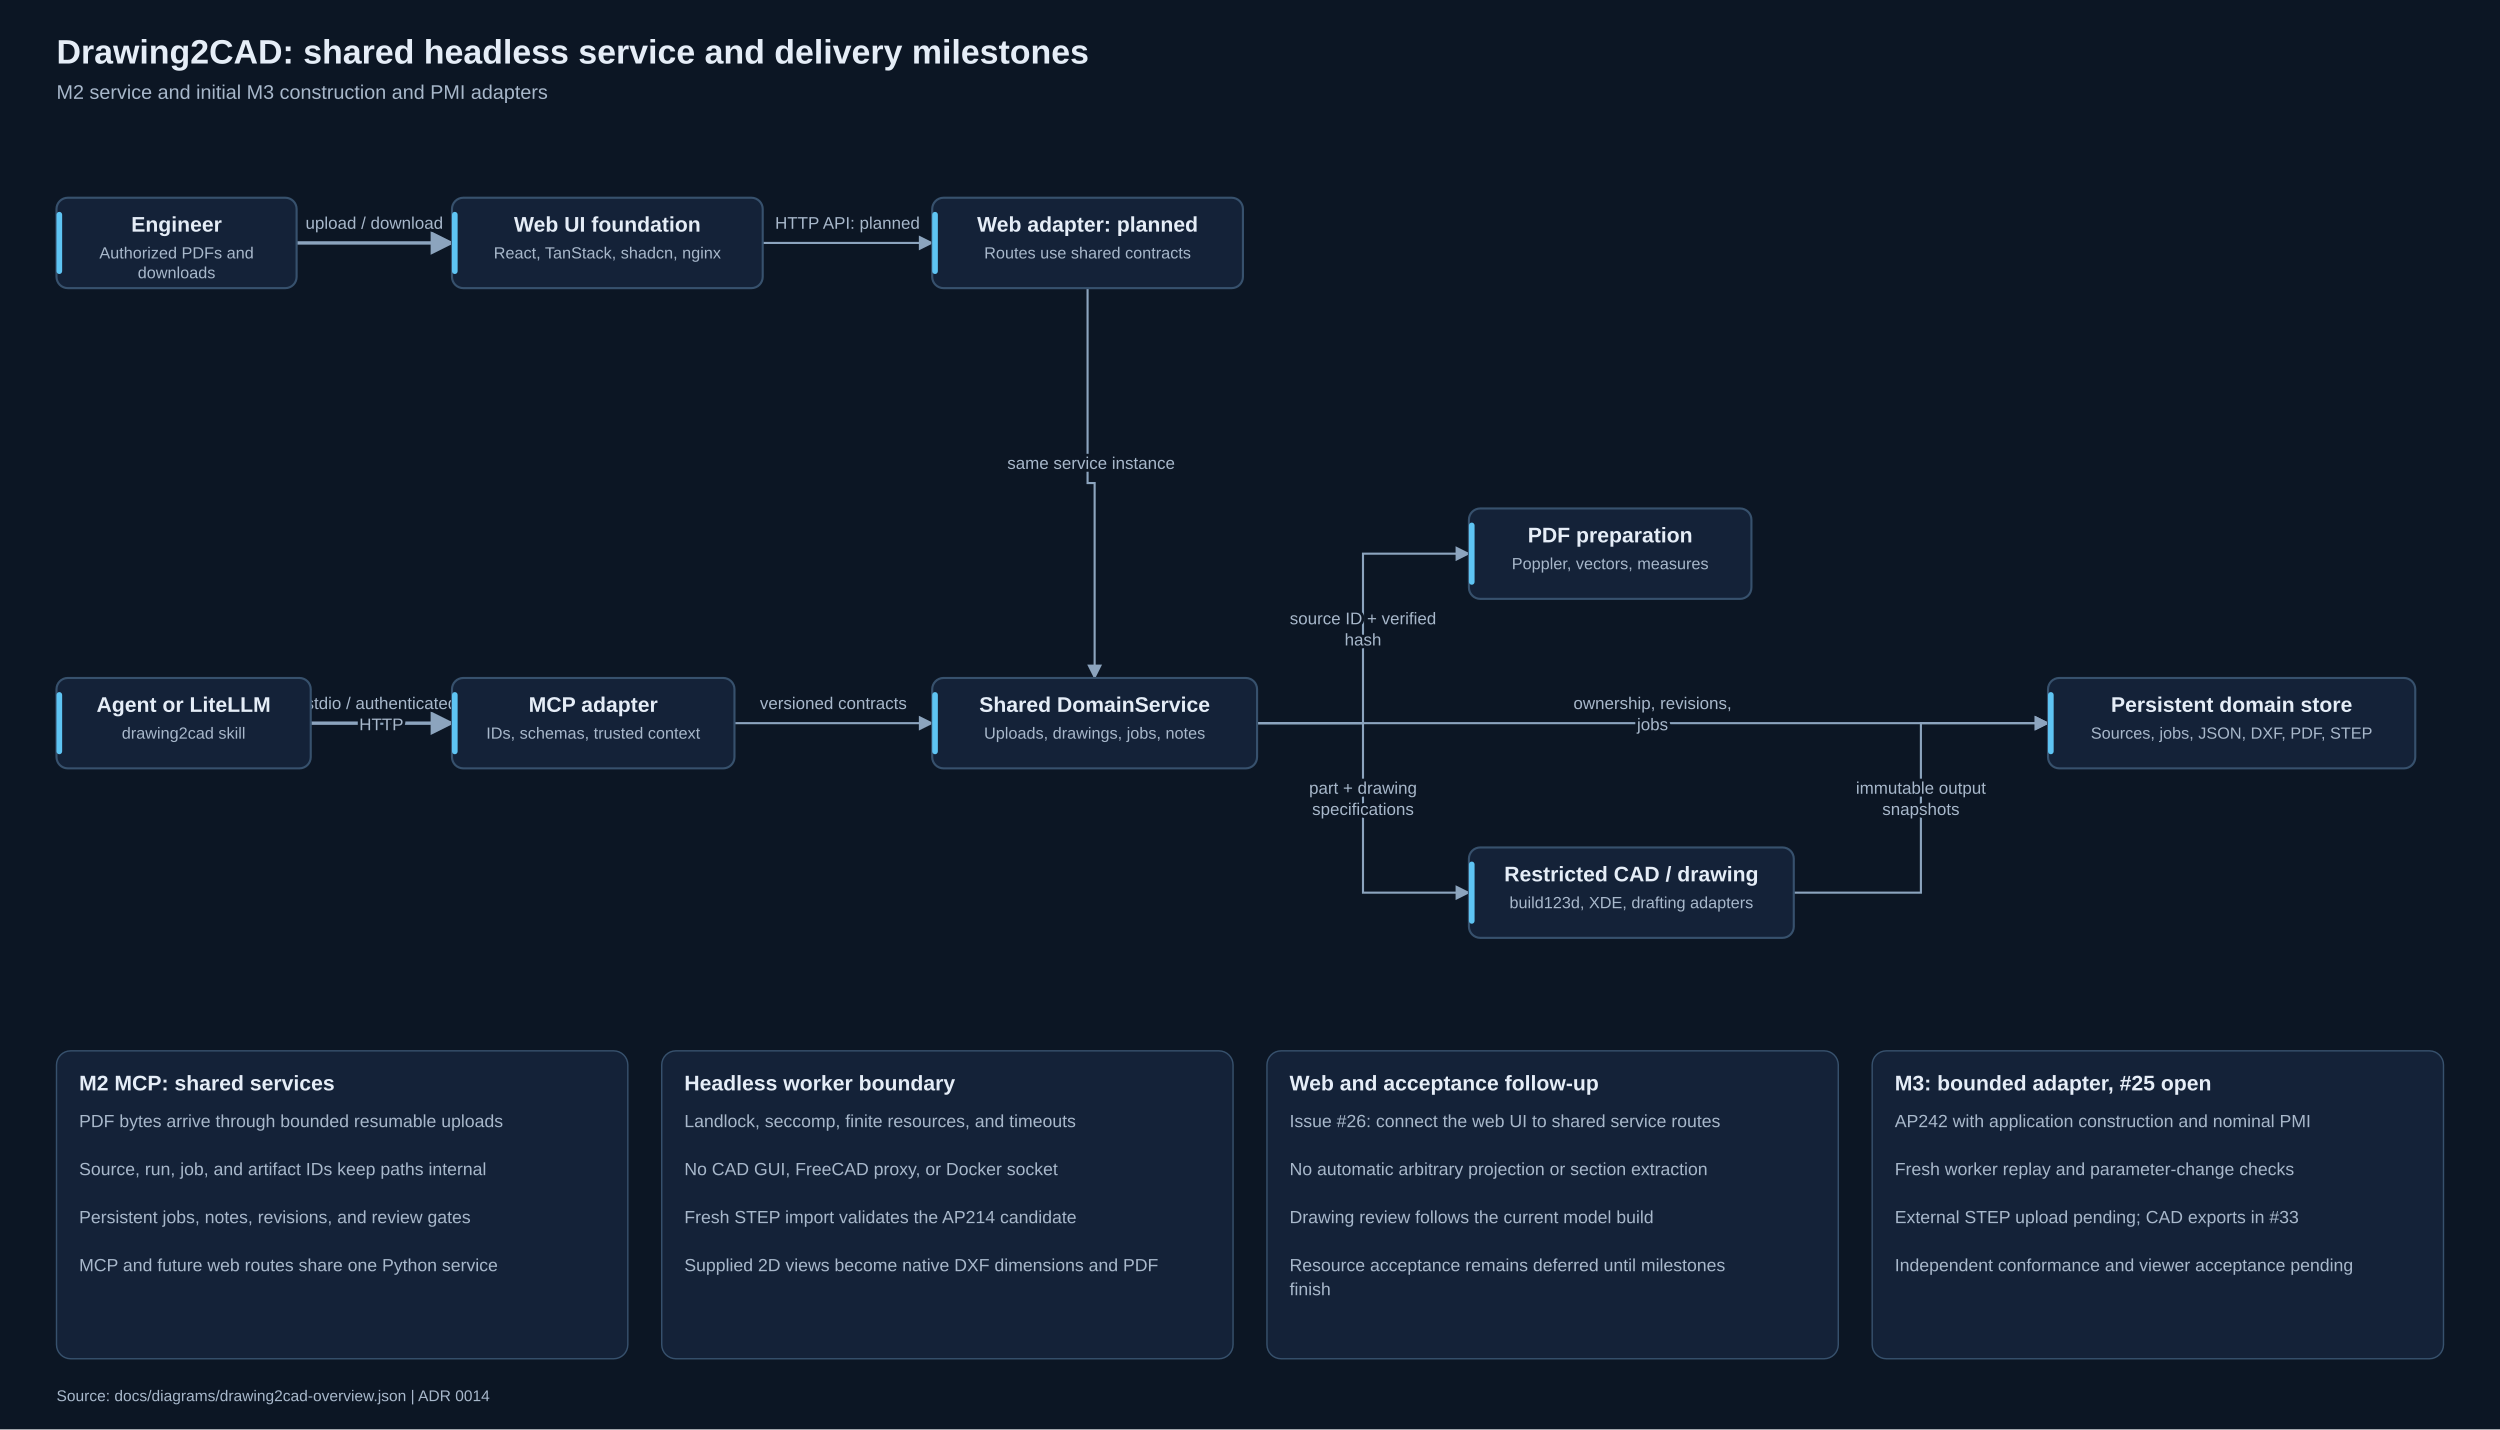
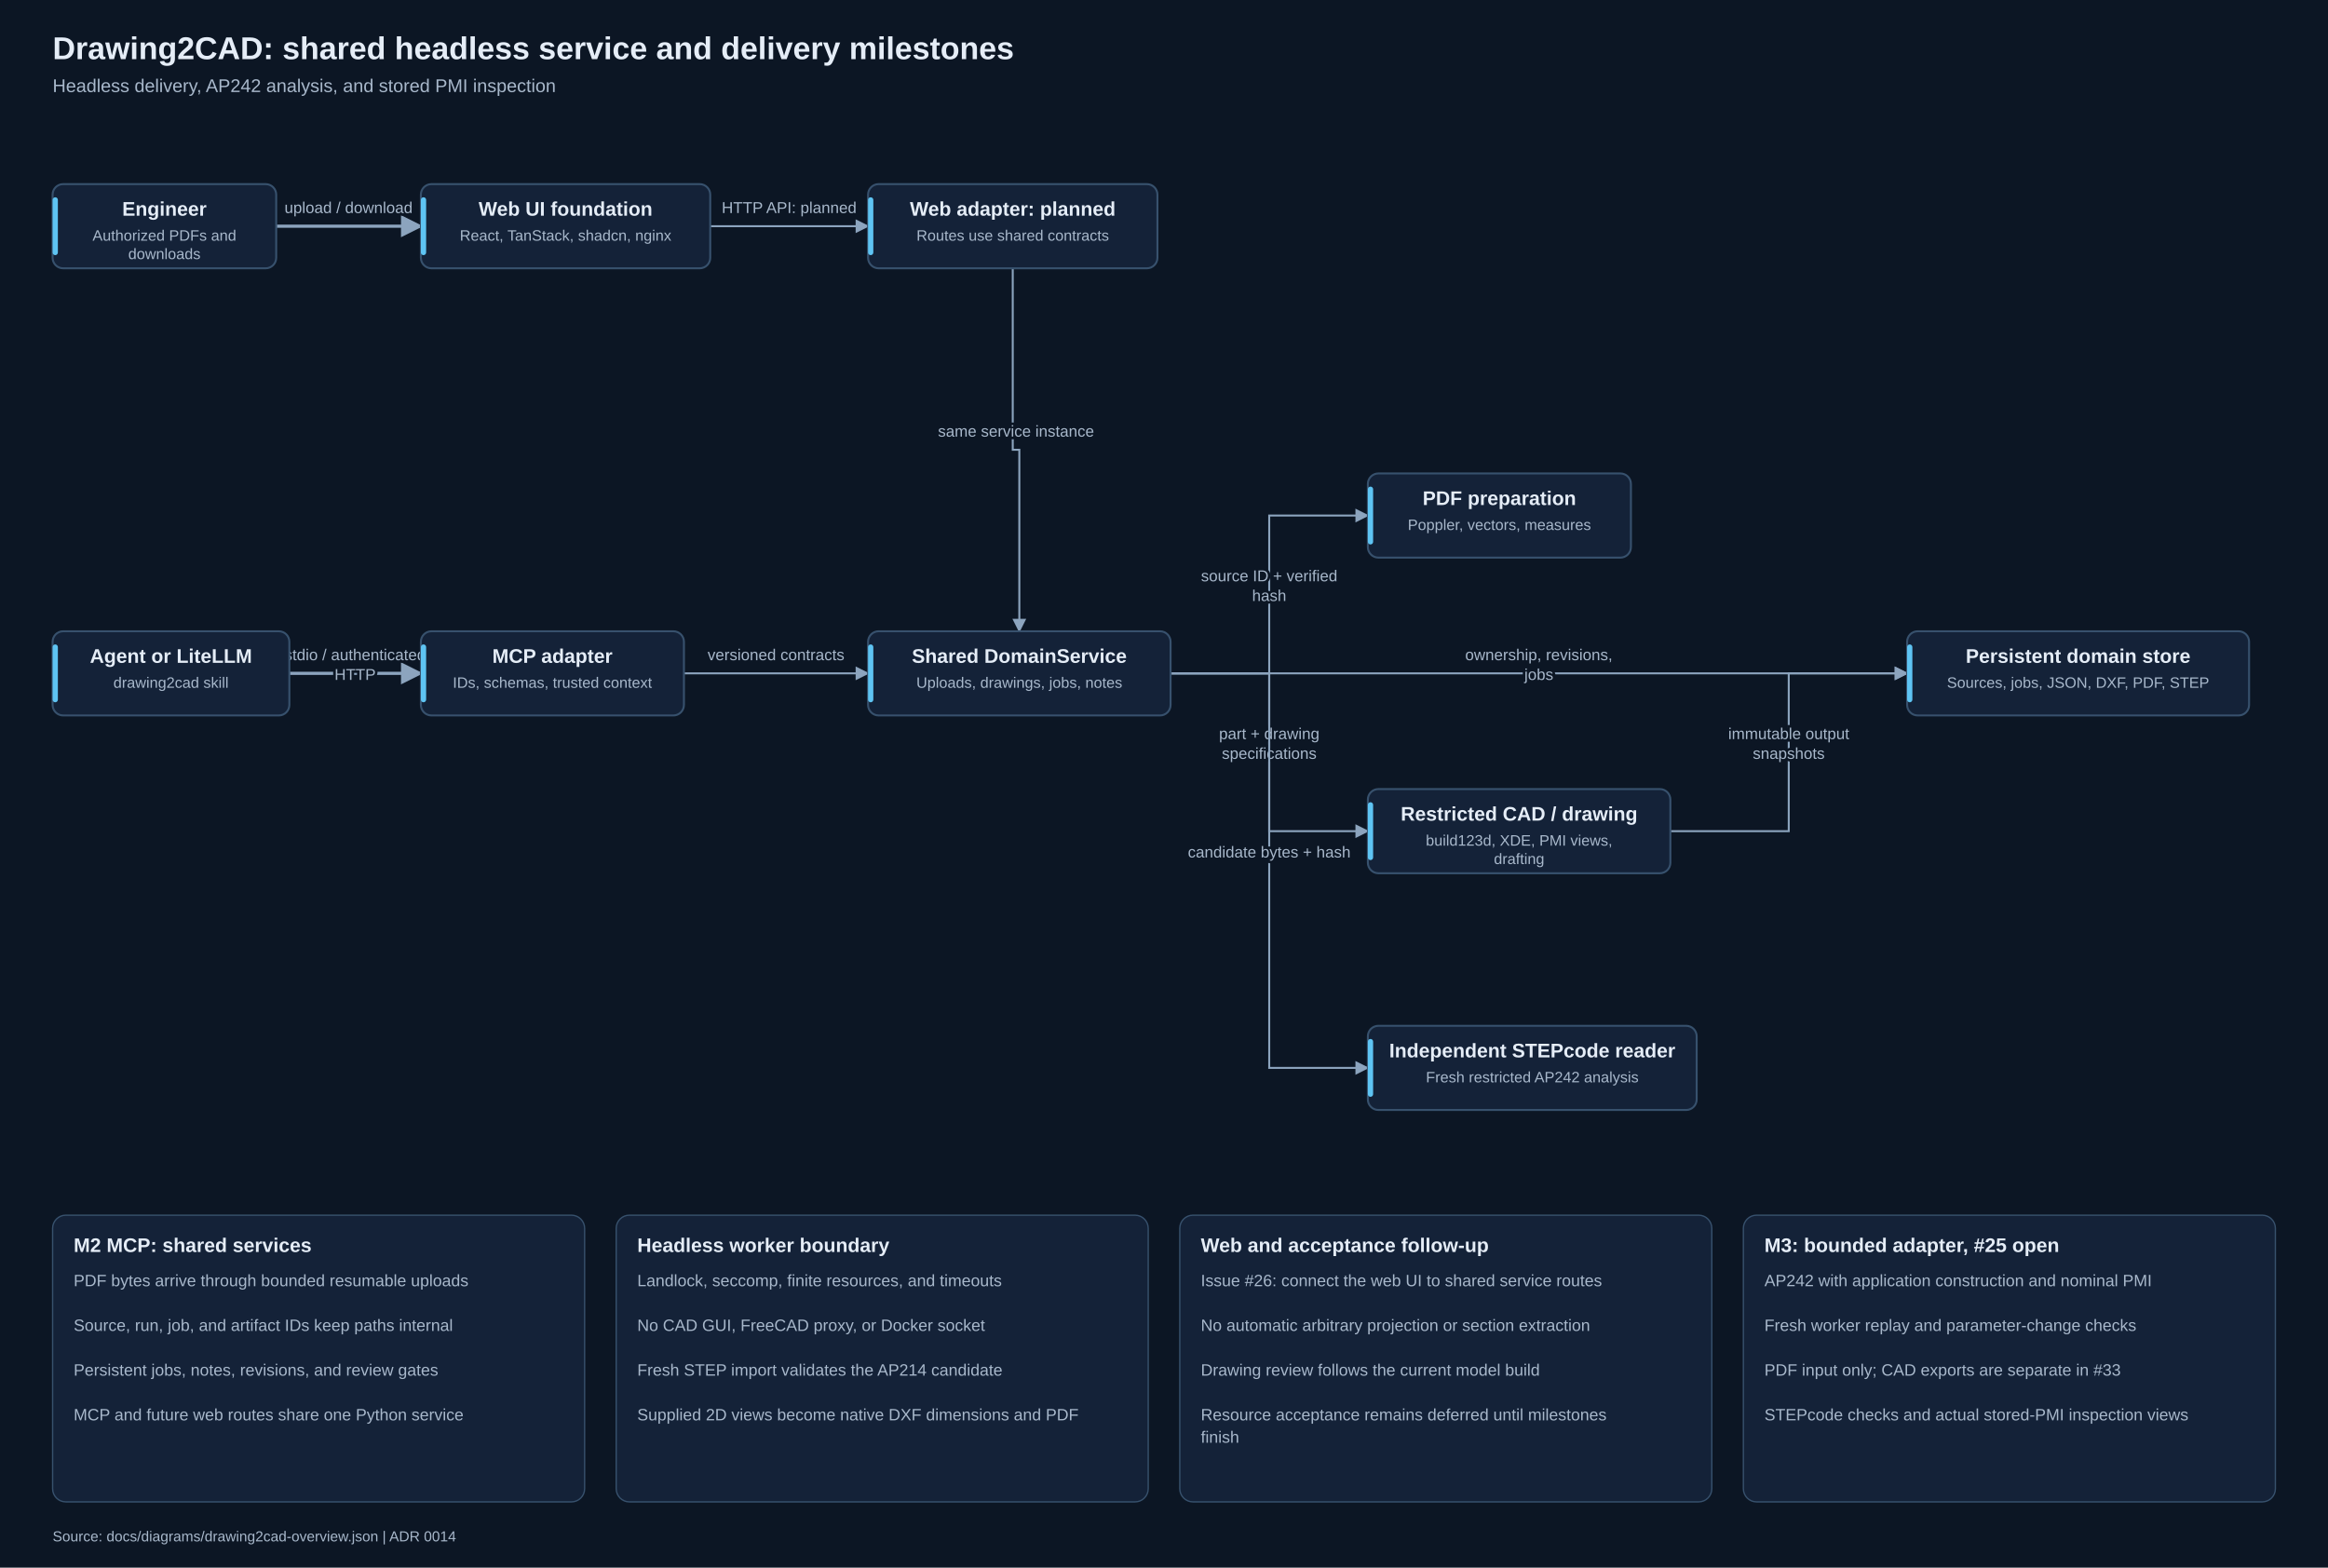
- <svg xmlns="http://www.w3.org/2000/svg" viewBox="0 0 1770 1012" role="img" aria-labelledby="title desc">
-   <rect width="1770" height="1012" fill="#0c1624" />
+ <svg xmlns="http://www.w3.org/2000/svg" viewBox="0 0 1770 1192" role="img" aria-labelledby="title desc">
+   <rect width="1770" height="1192" fill="#0c1624" />
  <g font-family="Arial, Helvetica, sans-serif">
    <defs>
      <marker id="arrow" viewBox="0 0 10 10" refX="9" refY="5" markerWidth="7" markerHeight="7" orient="auto-start-reverse">
        <path d="M 0 0 L 10 5 L 0 10 z" fill="#8ca4be" />
      </marker>
    </defs>
    <text x="40" y="45" font-size="24" fill="#e5edf7" font-weight="700" text-anchor="start">Drawing2CAD: shared headless service and delivery milestones</text>
-     <text x="40" y="70" font-size="14" fill="#a8b8cb" font-weight="400" text-anchor="start">M2 service and initial M3 construction and PMI adapters</text>
+     <text x="40" y="70" font-size="14" fill="#a8b8cb" font-weight="400" text-anchor="start">Headless delivery, AP242 analysis, and stored PMI inspection</text>
    <path d="M210,172 H265 V172 H320" fill="none" stroke="#8ca4be" stroke-width="2.4" marker-end="url(#arrow)" />
    <text x="265" y="162" text-anchor="middle" font-size="12" fill="#a8b8cb" stroke="#0c1624" stroke-width="4" paint-order="stroke">upload / download</text>
    <path d="M540,172 H600 V172 H660" fill="none" stroke="#8ca4be" stroke-width="1.5" marker-end="url(#arrow)" />
    <text x="600" y="162" text-anchor="middle" font-size="12" fill="#a8b8cb" stroke="#0c1624" stroke-width="4" paint-order="stroke">HTTP API: planned</text>
    <path d="M770,204 V342 H775 V480" fill="none" stroke="#8ca4be" stroke-width="1.5" marker-end="url(#arrow)" />
    <text x="772.5" y="332" text-anchor="middle" font-size="12" fill="#a8b8cb" stroke="#0c1624" stroke-width="4" paint-order="stroke">same service instance</text>
    <path d="M220,512 H270 V512 H320" fill="none" stroke="#8ca4be" stroke-width="2.4" marker-end="url(#arrow)" />
    <text x="270" y="502" text-anchor="middle" font-size="12" fill="#a8b8cb" stroke="#0c1624" stroke-width="4" paint-order="stroke">stdio / authenticated</text>
    <text x="270" y="517" text-anchor="middle" font-size="12" fill="#a8b8cb" stroke="#0c1624" stroke-width="4" paint-order="stroke">HTTP</text>
    <path d="M520,512 H590 V512 H660" fill="none" stroke="#8ca4be" stroke-width="1.5" marker-end="url(#arrow)" />
    <text x="590" y="502" text-anchor="middle" font-size="12" fill="#a8b8cb" stroke="#0c1624" stroke-width="4" paint-order="stroke">versioned contracts</text>
    <path d="M890,512 H965 V392 H1040" fill="none" stroke="#8ca4be" stroke-width="1.5" marker-end="url(#arrow)" />
    <text x="965" y="442" text-anchor="middle" font-size="12" fill="#a8b8cb" stroke="#0c1624" stroke-width="4" paint-order="stroke">source ID + verified</text>
    <text x="965" y="457" text-anchor="middle" font-size="12" fill="#a8b8cb" stroke="#0c1624" stroke-width="4" paint-order="stroke">hash</text>
    <path d="M890,512 H965 V632 H1040" fill="none" stroke="#8ca4be" stroke-width="1.5" marker-end="url(#arrow)" />
    <text x="965" y="562" text-anchor="middle" font-size="12" fill="#a8b8cb" stroke="#0c1624" stroke-width="4" paint-order="stroke">part + drawing</text>
    <text x="965" y="577" text-anchor="middle" font-size="12" fill="#a8b8cb" stroke="#0c1624" stroke-width="4" paint-order="stroke">specifications</text>
+     <path d="M890,512 H965 V812 H1040" fill="none" stroke="#8ca4be" stroke-width="1.5" marker-end="url(#arrow)" />
+     <text x="965" y="652" text-anchor="middle" font-size="12" fill="#a8b8cb" stroke="#0c1624" stroke-width="4" paint-order="stroke">candidate bytes + hash</text>
    <path d="M890,512 H1170 V512 H1450" fill="none" stroke="#8ca4be" stroke-width="1.5" marker-end="url(#arrow)" />
    <text x="1170" y="502" text-anchor="middle" font-size="12" fill="#a8b8cb" stroke="#0c1624" stroke-width="4" paint-order="stroke">ownership, revisions,</text>
    <text x="1170" y="517" text-anchor="middle" font-size="12" fill="#a8b8cb" stroke="#0c1624" stroke-width="4" paint-order="stroke">jobs</text>
    <path d="M1270,632 H1360 V512 H1450" fill="none" stroke="#8ca4be" stroke-width="1.5" marker-end="url(#arrow)" />
    <text x="1360" y="562" text-anchor="middle" font-size="12" fill="#a8b8cb" stroke="#0c1624" stroke-width="4" paint-order="stroke">immutable output</text>
    <text x="1360" y="577" text-anchor="middle" font-size="12" fill="#a8b8cb" stroke="#0c1624" stroke-width="4" paint-order="stroke">snapshots</text>
    <g id="engineer">
      <rect x="40" y="140" width="170" height="64" rx="8" fill="#142238" stroke="#37516d" stroke-width="1.5" />
      <rect x="40" y="150" width="4" height="44" rx="2" fill="#5ec4f3" />
      <text x="125" y="164" font-size="15" fill="#e5edf7" font-weight="700" text-anchor="middle">Engineer</text>
      <text x="125" y="183" font-size="11.5" fill="#a8b8cb" font-weight="400" text-anchor="middle">Authorized PDFs and</text>
      <text x="125" y="197" font-size="11.5" fill="#a8b8cb" font-weight="400" text-anchor="middle">downloads</text>
    </g>
    <g id="webui">
      <rect x="320" y="140" width="220" height="64" rx="8" fill="#142238" stroke="#37516d" stroke-width="1.5" />
      <rect x="320" y="150" width="4" height="44" rx="2" fill="#5ec4f3" />
      <text x="430" y="164" font-size="15" fill="#e5edf7" font-weight="700" text-anchor="middle">Web UI foundation</text>
      <text x="430" y="183" font-size="11.5" fill="#a8b8cb" font-weight="400" text-anchor="middle">React, TanStack, shadcn, nginx</text>
    </g>
    <g id="demoapi">
      <rect x="660" y="140" width="220" height="64" rx="8" fill="#142238" stroke="#37516d" stroke-width="1.5" />
      <rect x="660" y="150" width="4" height="44" rx="2" fill="#5ec4f3" />
      <text x="770" y="164" font-size="15" fill="#e5edf7" font-weight="700" text-anchor="middle">Web adapter: planned</text>
      <text x="770" y="183" font-size="11.5" fill="#a8b8cb" font-weight="400" text-anchor="middle">Routes use shared contracts</text>
    </g>
    <g id="demotools">
      <rect x="660" y="480" width="230" height="64" rx="8" fill="#142238" stroke="#37516d" stroke-width="1.5" />
      <rect x="660" y="490" width="4" height="44" rx="2" fill="#5ec4f3" />
      <text x="775" y="504" font-size="15" fill="#e5edf7" font-weight="700" text-anchor="middle">Shared DomainService</text>
      <text x="775" y="523" font-size="11.5" fill="#a8b8cb" font-weight="400" text-anchor="middle">Uploads, drawings, jobs, notes</text>
    </g>
    <g id="agent">
      <rect x="40" y="480" width="180" height="64" rx="8" fill="#142238" stroke="#37516d" stroke-width="1.5" />
      <rect x="40" y="490" width="4" height="44" rx="2" fill="#5ec4f3" />
      <text x="130" y="504" font-size="15" fill="#e5edf7" font-weight="700" text-anchor="middle">Agent or LiteLLM</text>
      <text x="130" y="523" font-size="11.5" fill="#a8b8cb" font-weight="400" text-anchor="middle">drawing2cad skill</text>
    </g>
    <g id="mcp">
      <rect x="320" y="480" width="200" height="64" rx="8" fill="#142238" stroke="#37516d" stroke-width="1.5" />
      <rect x="320" y="490" width="4" height="44" rx="2" fill="#5ec4f3" />
      <text x="420" y="504" font-size="15" fill="#e5edf7" font-weight="700" text-anchor="middle">MCP adapter</text>
      <text x="420" y="523" font-size="11.5" fill="#a8b8cb" font-weight="400" text-anchor="middle">IDs, schemas, trusted context</text>
    </g>
    <g id="pdf">
      <rect x="1040" y="360" width="200" height="64" rx="8" fill="#142238" stroke="#37516d" stroke-width="1.5" />
      <rect x="1040" y="370" width="4" height="44" rx="2" fill="#5ec4f3" />
      <text x="1140" y="384" font-size="15" fill="#e5edf7" font-weight="700" text-anchor="middle">PDF preparation</text>
      <text x="1140" y="403" font-size="11.5" fill="#a8b8cb" font-weight="400" text-anchor="middle">Poppler, vectors, measures</text>
    </g>
    <g id="worker">
      <rect x="1040" y="600" width="230" height="64" rx="8" fill="#142238" stroke="#37516d" stroke-width="1.5" />
      <rect x="1040" y="610" width="4" height="44" rx="2" fill="#5ec4f3" />
      <text x="1155" y="624" font-size="15" fill="#e5edf7" font-weight="700" text-anchor="middle">Restricted CAD / drawing</text>
-       <text x="1155" y="643" font-size="11.5" fill="#a8b8cb" font-weight="400" text-anchor="middle">build123d, XDE, drafting adapters</text>
+       <text x="1155" y="643" font-size="11.5" fill="#a8b8cb" font-weight="400" text-anchor="middle">build123d, XDE, PMI views,</text>
+       <text x="1155" y="657" font-size="11.5" fill="#a8b8cb" font-weight="400" text-anchor="middle">drafting</text>
+     </g>
+     <g id="analyzer">
+       <rect x="1040" y="780" width="250" height="64" rx="8" fill="#142238" stroke="#37516d" stroke-width="1.5" />
+       <rect x="1040" y="790" width="4" height="44" rx="2" fill="#5ec4f3" />
+       <text x="1165" y="804" font-size="15" fill="#e5edf7" font-weight="700" text-anchor="middle">Independent STEPcode reader</text>
+       <text x="1165" y="823" font-size="11.5" fill="#a8b8cb" font-weight="400" text-anchor="middle">Fresh restricted AP242 analysis</text>
    </g>
    <g id="artifacts">
      <rect x="1450" y="480" width="260" height="64" rx="8" fill="#142238" stroke="#37516d" stroke-width="1.5" />
      <rect x="1450" y="490" width="4" height="44" rx="2" fill="#5ec4f3" />
      <text x="1580" y="504" font-size="15" fill="#e5edf7" font-weight="700" text-anchor="middle">Persistent domain store</text>
      <text x="1580" y="523" font-size="11.5" fill="#a8b8cb" font-weight="400" text-anchor="middle">Sources, jobs, JSON, DXF, PDF, STEP</text>
    </g>
-     <rect x="40" y="744" width="404.5" height="218" rx="10" fill="#142238" stroke="#37516d" />
-     <text x="56" y="772" font-size="15" fill="#e5edf7" font-weight="700" text-anchor="start">M2 MCP: shared services</text>
-     <text x="56" y="798" font-size="12.5" fill="#a8b8cb" font-weight="400" text-anchor="start">PDF bytes arrive through bounded resumable uploads</text>
-     <text x="56" y="815" font-size="12.5" fill="#a8b8cb" font-weight="400" text-anchor="start" />
-     <text x="56" y="832" font-size="12.5" fill="#a8b8cb" font-weight="400" text-anchor="start">Source, run, job, and artifact IDs keep paths internal</text>
-     <text x="56" y="849" font-size="12.5" fill="#a8b8cb" font-weight="400" text-anchor="start" />
-     <text x="56" y="866" font-size="12.5" fill="#a8b8cb" font-weight="400" text-anchor="start">Persistent jobs, notes, revisions, and review gates</text>
-     <text x="56" y="883" font-size="12.5" fill="#a8b8cb" font-weight="400" text-anchor="start" />
-     <text x="56" y="900" font-size="12.5" fill="#a8b8cb" font-weight="400" text-anchor="start">MCP and future web routes share one Python service</text>
-     <text x="56" y="917" font-size="12.5" fill="#a8b8cb" font-weight="400" text-anchor="start" />
-     <rect x="468.5" y="744" width="404.5" height="218" rx="10" fill="#142238" stroke="#37516d" />
-     <text x="484.5" y="772" font-size="15" fill="#e5edf7" font-weight="700" text-anchor="start">Headless worker boundary</text>
-     <text x="484.5" y="798" font-size="12.5" fill="#a8b8cb" font-weight="400" text-anchor="start">Landlock, seccomp, finite resources, and timeouts</text>
-     <text x="484.5" y="815" font-size="12.5" fill="#a8b8cb" font-weight="400" text-anchor="start" />
-     <text x="484.5" y="832" font-size="12.5" fill="#a8b8cb" font-weight="400" text-anchor="start">No CAD GUI, FreeCAD proxy, or Docker socket</text>
-     <text x="484.5" y="849" font-size="12.5" fill="#a8b8cb" font-weight="400" text-anchor="start" />
-     <text x="484.5" y="866" font-size="12.5" fill="#a8b8cb" font-weight="400" text-anchor="start">Fresh STEP import validates the AP214 candidate</text>
-     <text x="484.5" y="883" font-size="12.5" fill="#a8b8cb" font-weight="400" text-anchor="start" />
-     <text x="484.5" y="900" font-size="12.5" fill="#a8b8cb" font-weight="400" text-anchor="start">Supplied 2D views become native DXF dimensions and PDF</text>
-     <text x="484.5" y="917" font-size="12.5" fill="#a8b8cb" font-weight="400" text-anchor="start" />
-     <rect x="897" y="744" width="404.5" height="218" rx="10" fill="#142238" stroke="#37516d" />
-     <text x="913" y="772" font-size="15" fill="#e5edf7" font-weight="700" text-anchor="start">Web and acceptance follow-up</text>
-     <text x="913" y="798" font-size="12.5" fill="#a8b8cb" font-weight="400" text-anchor="start">Issue #26: connect the web UI to shared service routes</text>
-     <text x="913" y="815" font-size="12.5" fill="#a8b8cb" font-weight="400" text-anchor="start" />
-     <text x="913" y="832" font-size="12.5" fill="#a8b8cb" font-weight="400" text-anchor="start">No automatic arbitrary projection or section extraction</text>
-     <text x="913" y="849" font-size="12.5" fill="#a8b8cb" font-weight="400" text-anchor="start" />
-     <text x="913" y="866" font-size="12.5" fill="#a8b8cb" font-weight="400" text-anchor="start">Drawing review follows the current model build</text>
-     <text x="913" y="883" font-size="12.5" fill="#a8b8cb" font-weight="400" text-anchor="start" />
-     <text x="913" y="900" font-size="12.5" fill="#a8b8cb" font-weight="400" text-anchor="start">Resource acceptance remains deferred until milestones</text>
-     <text x="913" y="917" font-size="12.5" fill="#a8b8cb" font-weight="400" text-anchor="start">finish</text>
-     <text x="913" y="934" font-size="12.5" fill="#a8b8cb" font-weight="400" text-anchor="start" />
-     <rect x="1325.5" y="744" width="404.5" height="218" rx="10" fill="#142238" stroke="#37516d" />
-     <text x="1341.5" y="772" font-size="15" fill="#e5edf7" font-weight="700" text-anchor="start">M3: bounded adapter, #25 open</text>
-     <text x="1341.5" y="798" font-size="12.5" fill="#a8b8cb" font-weight="400" text-anchor="start">AP242 with application construction and nominal PMI</text>
-     <text x="1341.5" y="815" font-size="12.5" fill="#a8b8cb" font-weight="400" text-anchor="start" />
-     <text x="1341.5" y="832" font-size="12.5" fill="#a8b8cb" font-weight="400" text-anchor="start">Fresh worker replay and parameter-change checks</text>
-     <text x="1341.5" y="849" font-size="12.5" fill="#a8b8cb" font-weight="400" text-anchor="start" />
-     <text x="1341.5" y="866" font-size="12.5" fill="#a8b8cb" font-weight="400" text-anchor="start">External STEP upload pending; CAD exports in #33</text>
-     <text x="1341.5" y="883" font-size="12.5" fill="#a8b8cb" font-weight="400" text-anchor="start" />
-     <text x="1341.5" y="900" font-size="12.5" fill="#a8b8cb" font-weight="400" text-anchor="start">Independent conformance and viewer acceptance pending</text>
-     <text x="1341.5" y="917" font-size="12.5" fill="#a8b8cb" font-weight="400" text-anchor="start" />
-     <text x="40" y="992" font-size="11" fill="#a8b8cb" font-weight="400" text-anchor="start">Source: docs/diagrams/drawing2cad-overview.json | ADR 0014</text>
+     <rect x="40" y="924" width="404.5" height="218" rx="10" fill="#142238" stroke="#37516d" />
+     <text x="56" y="952" font-size="15" fill="#e5edf7" font-weight="700" text-anchor="start">M2 MCP: shared services</text>
+     <text x="56" y="978" font-size="12.5" fill="#a8b8cb" font-weight="400" text-anchor="start">PDF bytes arrive through bounded resumable uploads</text>
+     <text x="56" y="995" font-size="12.5" fill="#a8b8cb" font-weight="400" text-anchor="start" />
+     <text x="56" y="1012" font-size="12.5" fill="#a8b8cb" font-weight="400" text-anchor="start">Source, run, job, and artifact IDs keep paths internal</text>
+     <text x="56" y="1029" font-size="12.5" fill="#a8b8cb" font-weight="400" text-anchor="start" />
+     <text x="56" y="1046" font-size="12.5" fill="#a8b8cb" font-weight="400" text-anchor="start">Persistent jobs, notes, revisions, and review gates</text>
+     <text x="56" y="1063" font-size="12.5" fill="#a8b8cb" font-weight="400" text-anchor="start" />
+     <text x="56" y="1080" font-size="12.5" fill="#a8b8cb" font-weight="400" text-anchor="start">MCP and future web routes share one Python service</text>
+     <text x="56" y="1097" font-size="12.5" fill="#a8b8cb" font-weight="400" text-anchor="start" />
+     <rect x="468.5" y="924" width="404.5" height="218" rx="10" fill="#142238" stroke="#37516d" />
+     <text x="484.5" y="952" font-size="15" fill="#e5edf7" font-weight="700" text-anchor="start">Headless worker boundary</text>
+     <text x="484.5" y="978" font-size="12.5" fill="#a8b8cb" font-weight="400" text-anchor="start">Landlock, seccomp, finite resources, and timeouts</text>
+     <text x="484.5" y="995" font-size="12.5" fill="#a8b8cb" font-weight="400" text-anchor="start" />
+     <text x="484.5" y="1012" font-size="12.5" fill="#a8b8cb" font-weight="400" text-anchor="start">No CAD GUI, FreeCAD proxy, or Docker socket</text>
+     <text x="484.5" y="1029" font-size="12.5" fill="#a8b8cb" font-weight="400" text-anchor="start" />
+     <text x="484.5" y="1046" font-size="12.5" fill="#a8b8cb" font-weight="400" text-anchor="start">Fresh STEP import validates the AP214 candidate</text>
+     <text x="484.5" y="1063" font-size="12.5" fill="#a8b8cb" font-weight="400" text-anchor="start" />
+     <text x="484.5" y="1080" font-size="12.5" fill="#a8b8cb" font-weight="400" text-anchor="start">Supplied 2D views become native DXF dimensions and PDF</text>
+     <text x="484.5" y="1097" font-size="12.5" fill="#a8b8cb" font-weight="400" text-anchor="start" />
+     <rect x="897" y="924" width="404.5" height="218" rx="10" fill="#142238" stroke="#37516d" />
+     <text x="913" y="952" font-size="15" fill="#e5edf7" font-weight="700" text-anchor="start">Web and acceptance follow-up</text>
+     <text x="913" y="978" font-size="12.5" fill="#a8b8cb" font-weight="400" text-anchor="start">Issue #26: connect the web UI to shared service routes</text>
+     <text x="913" y="995" font-size="12.5" fill="#a8b8cb" font-weight="400" text-anchor="start" />
+     <text x="913" y="1012" font-size="12.5" fill="#a8b8cb" font-weight="400" text-anchor="start">No automatic arbitrary projection or section extraction</text>
+     <text x="913" y="1029" font-size="12.5" fill="#a8b8cb" font-weight="400" text-anchor="start" />
+     <text x="913" y="1046" font-size="12.5" fill="#a8b8cb" font-weight="400" text-anchor="start">Drawing review follows the current model build</text>
+     <text x="913" y="1063" font-size="12.5" fill="#a8b8cb" font-weight="400" text-anchor="start" />
+     <text x="913" y="1080" font-size="12.5" fill="#a8b8cb" font-weight="400" text-anchor="start">Resource acceptance remains deferred until milestones</text>
+     <text x="913" y="1097" font-size="12.5" fill="#a8b8cb" font-weight="400" text-anchor="start">finish</text>
+     <text x="913" y="1114" font-size="12.5" fill="#a8b8cb" font-weight="400" text-anchor="start" />
+     <rect x="1325.5" y="924" width="404.5" height="218" rx="10" fill="#142238" stroke="#37516d" />
+     <text x="1341.5" y="952" font-size="15" fill="#e5edf7" font-weight="700" text-anchor="start">M3: bounded adapter, #25 open</text>
+     <text x="1341.5" y="978" font-size="12.5" fill="#a8b8cb" font-weight="400" text-anchor="start">AP242 with application construction and nominal PMI</text>
+     <text x="1341.5" y="995" font-size="12.5" fill="#a8b8cb" font-weight="400" text-anchor="start" />
+     <text x="1341.5" y="1012" font-size="12.5" fill="#a8b8cb" font-weight="400" text-anchor="start">Fresh worker replay and parameter-change checks</text>
+     <text x="1341.5" y="1029" font-size="12.5" fill="#a8b8cb" font-weight="400" text-anchor="start" />
+     <text x="1341.5" y="1046" font-size="12.5" fill="#a8b8cb" font-weight="400" text-anchor="start">PDF input only; CAD exports are separate in #33</text>
+     <text x="1341.5" y="1063" font-size="12.5" fill="#a8b8cb" font-weight="400" text-anchor="start" />
+     <text x="1341.5" y="1080" font-size="12.5" fill="#a8b8cb" font-weight="400" text-anchor="start">STEPcode checks and actual stored-PMI inspection views</text>
+     <text x="1341.5" y="1097" font-size="12.5" fill="#a8b8cb" font-weight="400" text-anchor="start" />
+     <text x="40" y="1172" font-size="11" fill="#a8b8cb" font-weight="400" text-anchor="start">Source: docs/diagrams/drawing2cad-overview.json | ADR 0014</text>
  </g>
</svg>
